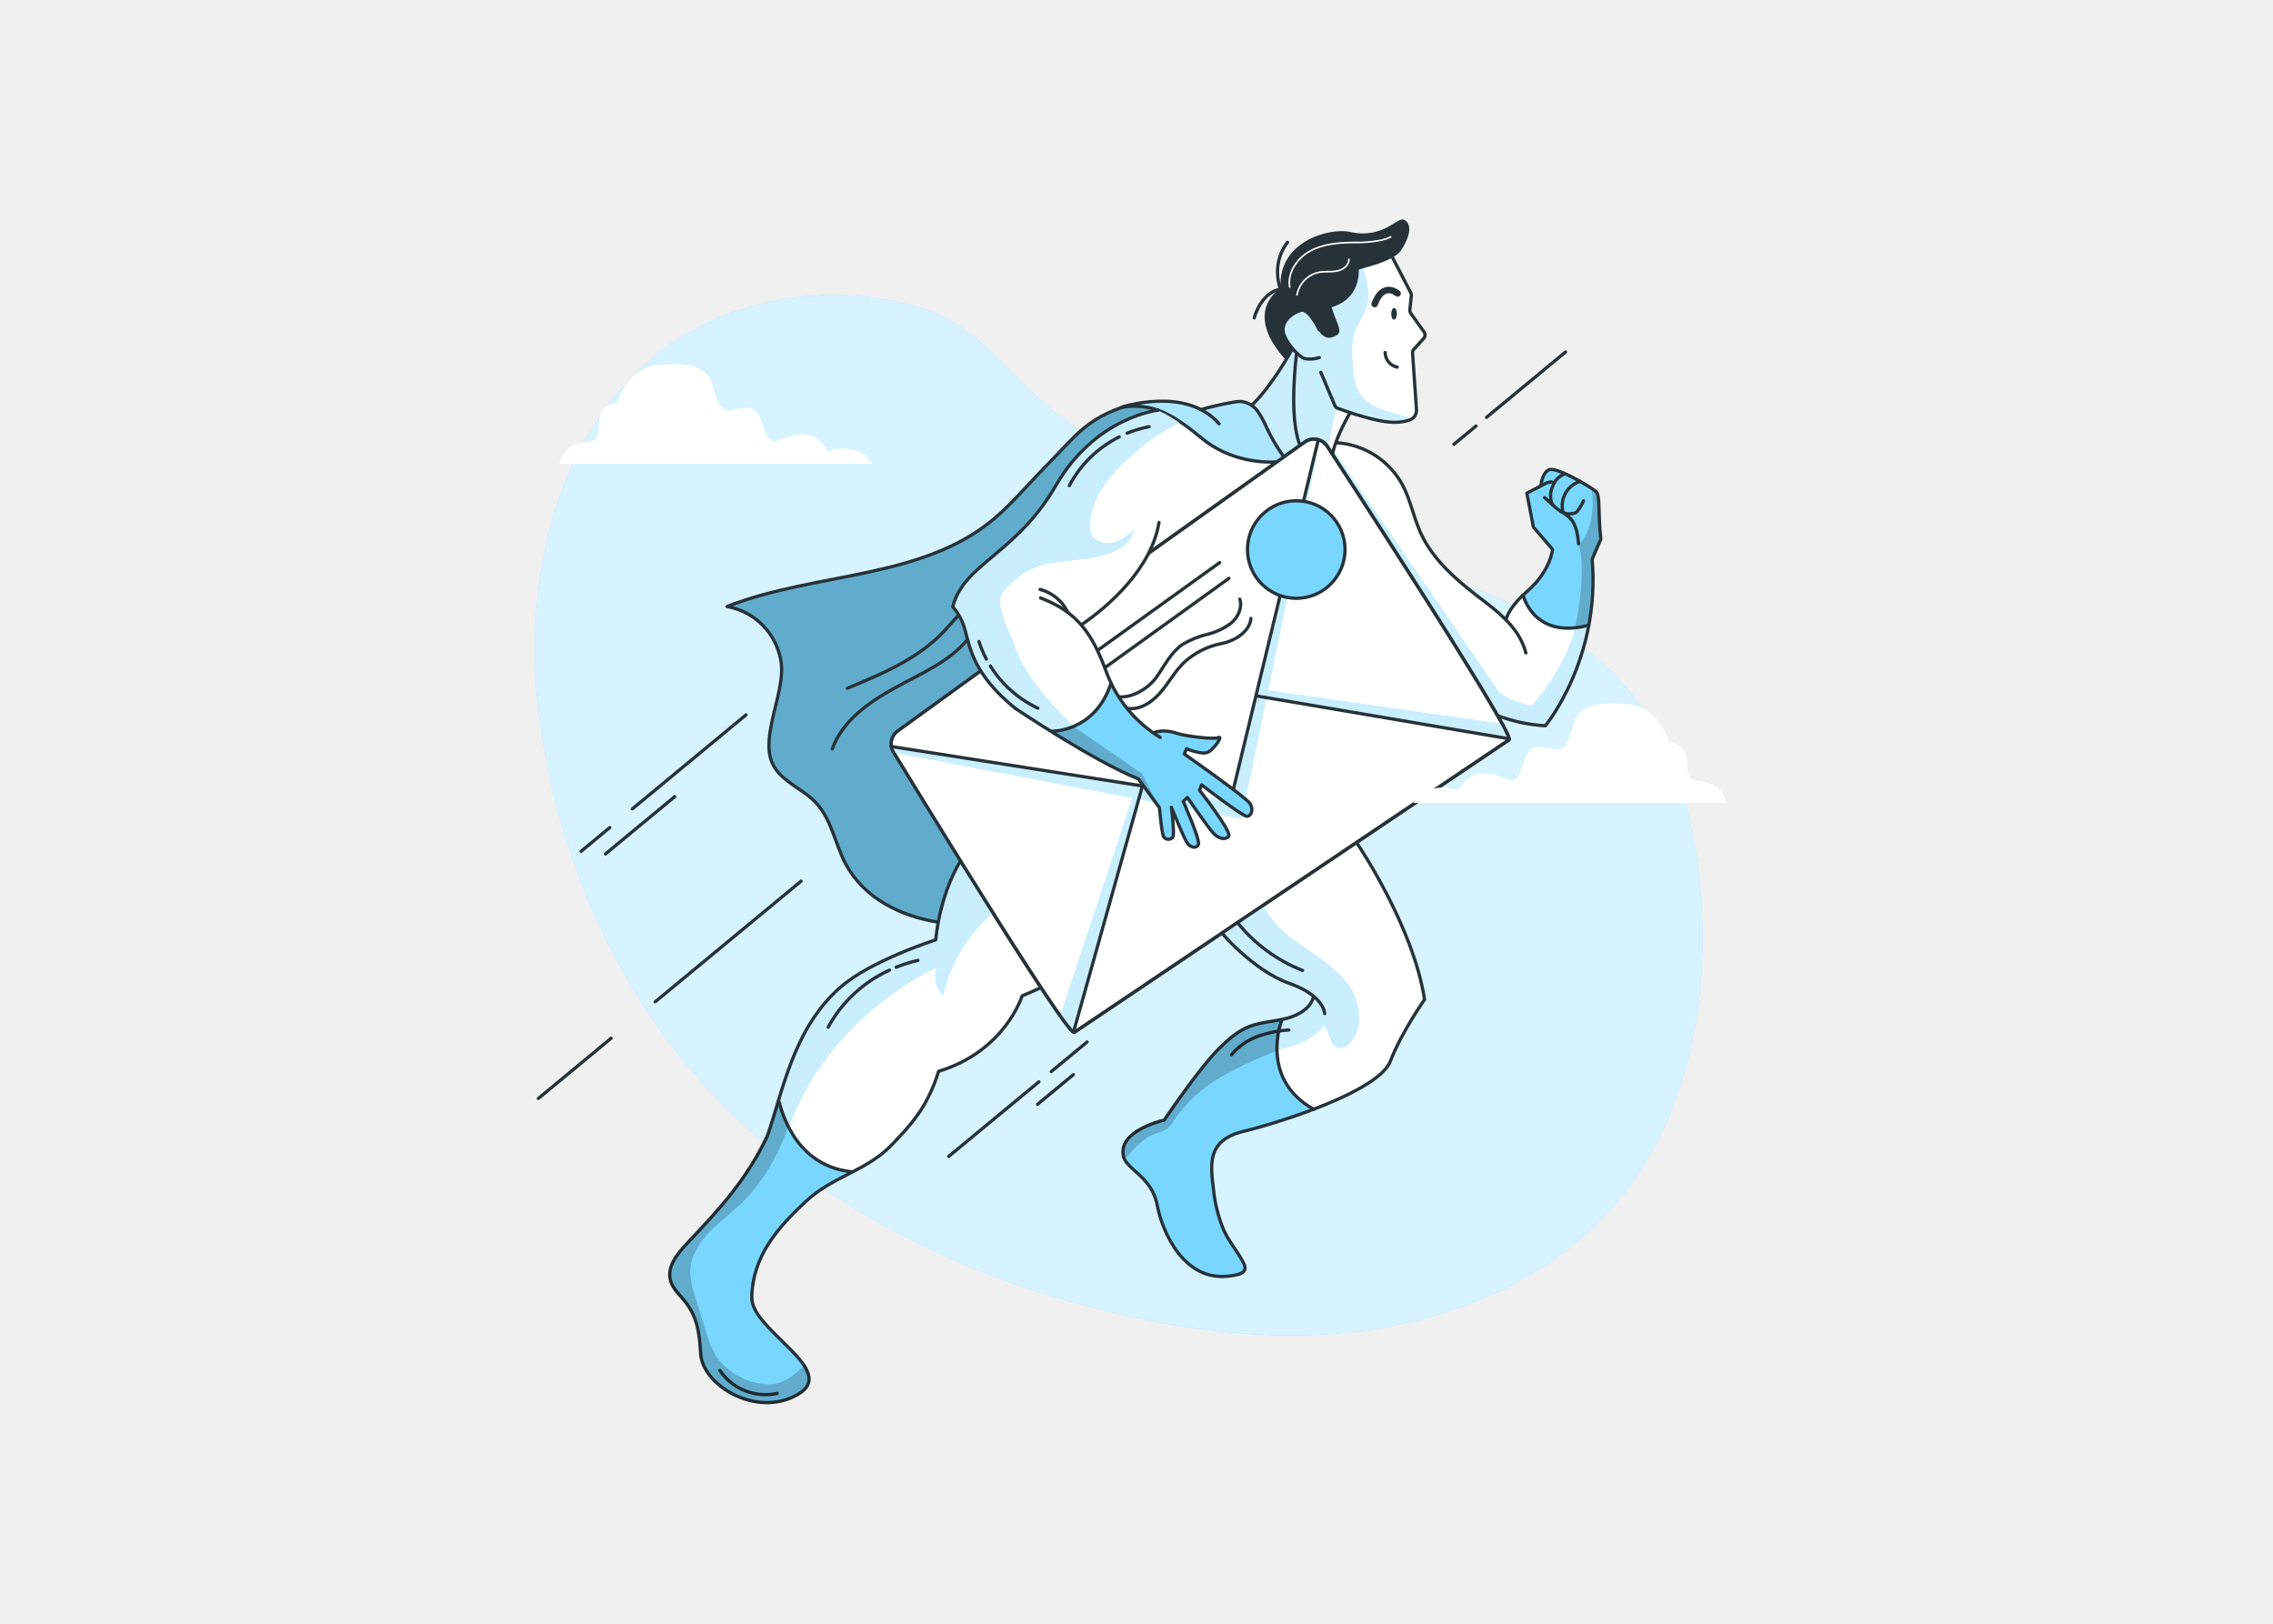
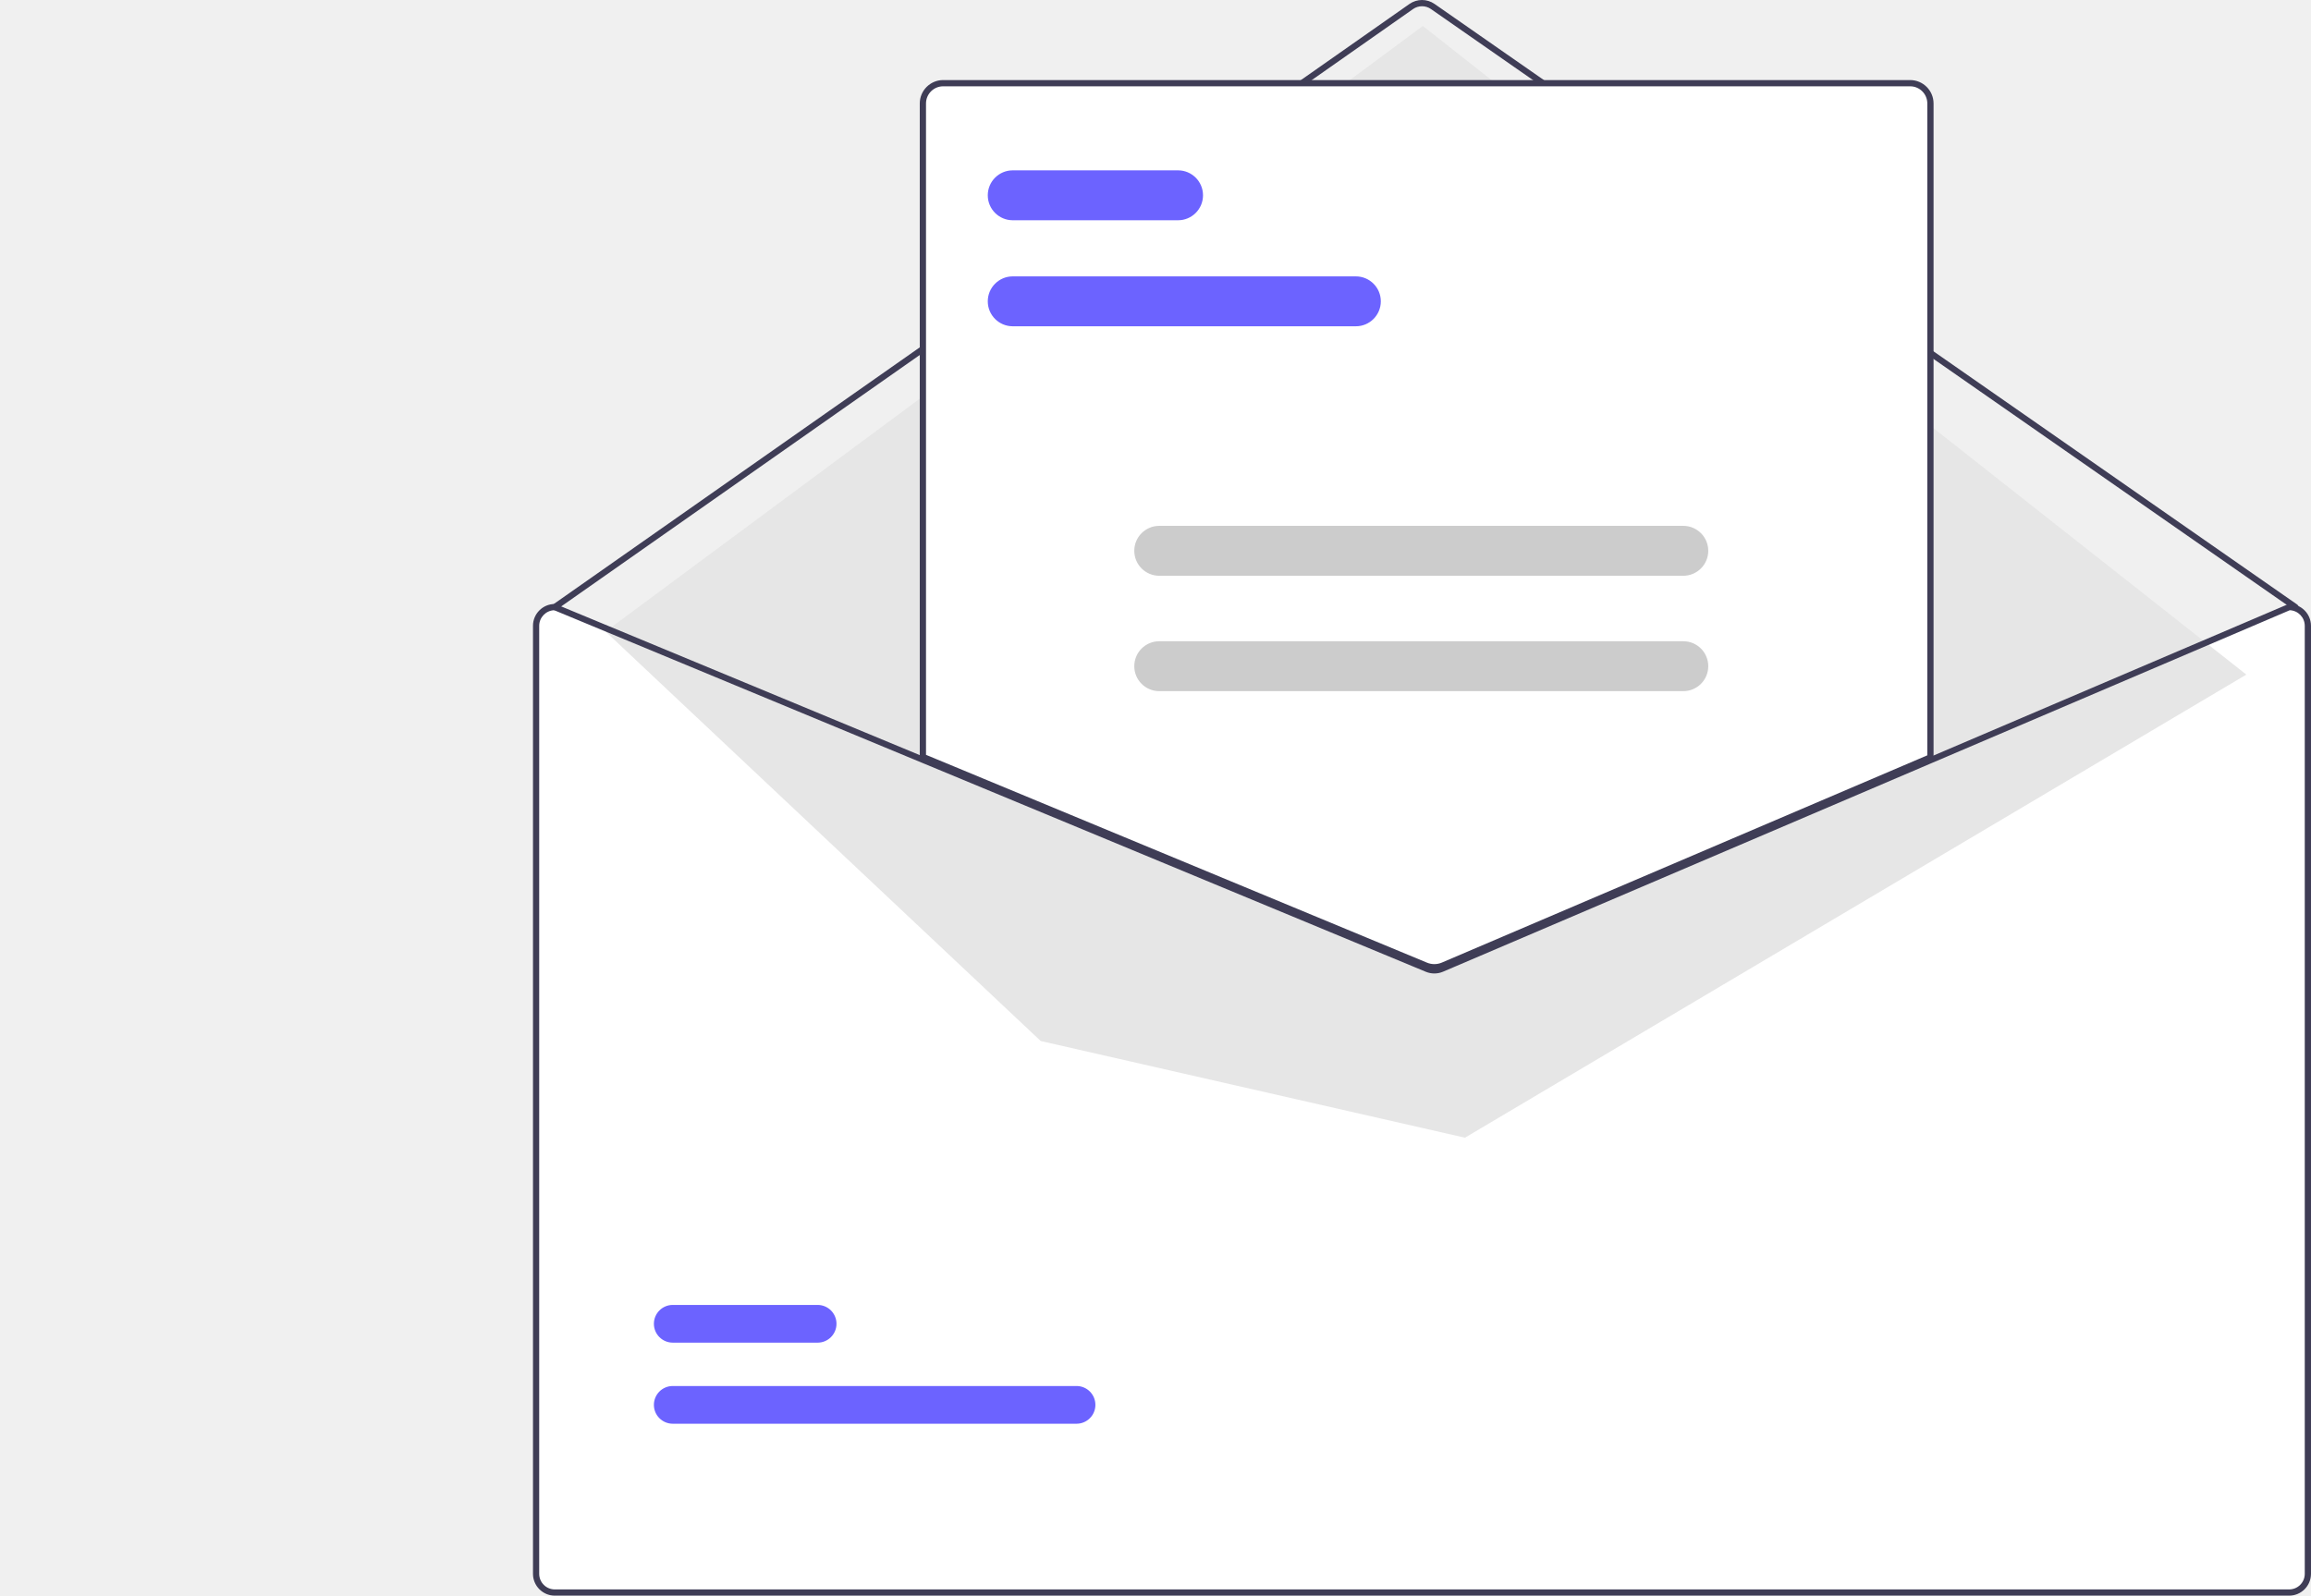
- <svg xmlns="http://www.w3.org/2000/svg" width="700" height="500" viewBox="0 0 700 500" fill="none">
-   <path d="M314.89 117.92C305.63 108.69 297.08 99.02 283.59 94.85C255.59 86.19 222.36 91.46 199.78 111.19C168.5 138.52 161.15 184.38 166.19 221.65C171.91 263.88 189.5 304.65 218.84 336.22C250.92 370.76 295.91 393.22 343.48 404.4C369.17 410.4 396.14 413.4 422.64 409.4C449.14 405.4 475.21 394.14 493.49 375.14C518.89 348.77 526.42 310.94 523.84 276.04C522.03 251.58 515.27 226.59 498.15 208.67C466.23 175.27 413.64 172.77 372.09 154.67C355.09 147.26 338.86 138.15 324.59 126.76C321.198 123.992 317.96 121.041 314.89 117.92Z" fill="#79D7FF" />
-   <path opacity="0.7" d="M314.89 117.92C305.63 108.69 297.08 99.02 283.59 94.85C255.59 86.19 222.36 91.46 199.78 111.19C168.5 138.52 161.15 184.38 166.19 221.65C171.91 263.88 189.5 304.65 218.84 336.22C250.92 370.76 295.91 393.22 343.48 404.4C369.17 410.4 396.14 413.4 422.64 409.4C449.14 405.4 475.21 394.14 493.49 375.14C518.89 348.77 526.42 310.94 523.84 276.04C522.03 251.58 515.27 226.59 498.15 208.67C466.23 175.27 413.64 172.77 372.09 154.67C355.09 147.26 338.86 138.15 324.59 126.76C321.198 123.992 317.96 121.041 314.89 117.92Z" fill="white" />
-   <path d="M490.51 172.3L493.23 166.46C493.23 166.46 493.23 166.29 493.23 166C493.23 166 492.9 156.19 492.47 153.15C492.15 150.87 491.17 150.55 490.69 150.54C490.017 149.975 489.262 149.516 488.45 149.18C486.238 147.834 483.939 146.635 481.57 145.59C479.22 144.37 477.22 143.67 476.38 145C476.023 145.561 475.712 146.149 475.45 146.76C475.38 146.93 475.32 147.09 475.26 147.26V147.36C475.095 147.849 474.968 148.351 474.88 148.86L471.48 151.33L470.48 151.85L472.48 162.3L478.38 169.18C478.38 169.18 478.38 169.46 478.26 169.9C477.52 173.174 475.988 176.216 473.8 178.76C472.968 179.546 472.183 180.381 471.45 181.26C471.19 181.51 470.94 181.76 470.66 182C466.39 185.73 464.75 188.59 464.04 190.75V190.89C461.07 188.068 457.917 185.445 454.6 183.04C453.88 182.48 447.22 176.66 442.48 172.15L438.85 166.21C440.02 168.36 437.92 164.4 437.73 163.99C435.61 159.27 434.73 154.06 432.27 149.48C428.61 142.48 420.08 137.17 411.74 136.08L415.74 127.08L411.82 125.51C411.935 125.602 412.063 125.676 412.2 125.73C413.08 126.05 414.79 126.67 416.86 127.33C430.66 132.61 434.52 129.33 434.86 129.07C435.376 128.767 435.796 128.325 436.072 127.795C436.348 127.264 436.468 126.666 436.42 126.07L435.22 108.66C435.205 108.445 435.234 108.229 435.306 108.026C435.379 107.823 435.492 107.637 435.64 107.48L438.64 104.17C438.885 103.9 439.03 103.555 439.052 103.191C439.074 102.827 438.971 102.467 438.76 102.17L434.67 96.42C434.442 96.105 434.338 95.717 434.38 95.33L434.84 91.01C434.879 90.7 434.82 90.385 434.67 90.11L429.06 79.28C430.163 78.719 431.114 77.899 431.83 76.89C434.9 71.89 434.83 68.8 432.68 67.63C430.53 66.46 426.42 73.63 416.08 71.37C410.9 70.31 400 80.51 396 88.57L400.25 78.78C395.96 84.44 393.57 86.17 394.46 88.78C394.37 88.84 394.21 88.94 394.01 89.09C390.32 92.02 390.01 94.96 390.01 94.96C389.01 98.46 390.39 103.7 396.3 110.54L385.83 124.54C385.034 124.018 384.132 123.676 383.19 123.54C378.9 122.84 372.64 125.06 370.74 125.79C369.66 125.51 368.62 125.26 367.63 125.05C364.736 124.041 361.695 123.514 358.63 123.49C355.444 123.161 352.226 123.327 349.09 123.98C347.283 124.477 345.52 125.122 343.82 125.91C342.265 126.513 340.772 127.263 339.36 128.15C337.881 128.957 336.463 129.873 335.12 130.89C331.013 133.782 327.314 137.213 324.12 141.09L320.84 145C319.64 146.26 318.45 147.527 317.27 148.8C311.939 154.256 306.235 159.335 300.2 164C294.392 167.546 288.164 170.351 281.66 172.35C277.16 173.79 272.45 175.03 267.75 176.15C262.75 177.23 257.65 178.15 252.56 179.15C249.96 179.59 247.31 180.15 244.74 180.77C241.95 181.38 239.17 182.04 236.41 182.77C233.123 183.481 229.901 184.468 226.78 185.72C225.88 186.04 224.98 186.38 224.09 186.72C224.71 186.85 225.32 187 225.92 187.18C229.425 188.633 232.637 190.71 235.4 193.31C238.52 197.083 240.433 201.706 240.89 206.58C240.81 210.88 239.38 215.79 238.28 220.58C236.74 225.71 235.49 230.17 237.5 234.09C237.961 235.293 238.639 236.402 239.5 237.36C240.674 238.78 242.04 240.028 243.56 241.07C246.35 243.25 249.56 245.39 252.04 247.93C253.866 250.791 255.445 253.802 256.76 256.93C257.419 259.082 258.269 261.17 259.3 263.17C259.74 264.17 260.2 265.17 260.72 266.12C260.988 266.672 261.303 267.201 261.66 267.7C264.745 272.476 269.022 276.364 274.07 278.98C278.609 281.846 283.793 283.531 289.15 283.88C288.798 285.682 288.541 287.501 288.38 289.33C284.805 290.329 281.33 291.658 278 293.3C271.65 295.95 263.84 299.76 258.87 304.18C254.949 307.701 251.617 311.826 249 316.4C245.938 321.621 243.523 327.195 241.81 333C241.05 335.29 240.36 337.56 239.69 339.76L239.63 339.62C239.63 339.88 239.54 340.14 239.5 340.4C238.68 343.13 237.89 345.76 237.07 348.2C233.81 355.73 228.41 363.2 225.77 367.14C224.39 368.91 222.95 370.64 221.47 372.35C218.27 375.88 214.22 380.02 211.11 383.67C210.111 384.746 209.195 385.896 208.37 387.11C207.703 387.995 207.13 388.947 206.66 389.95C204.29 395.47 209.52 399.31 213.21 404.02C213.21 404.02 213.27 404.12 213.31 404.17C214.496 406.629 215.247 409.275 215.53 411.99C215.431 414.446 215.656 416.903 216.2 419.3C216.827 421.196 217.905 422.912 219.34 424.3C221.139 426.347 223.302 428.043 225.72 429.3C226.914 430.025 228.161 430.66 229.45 431.2C233.19 432.69 245.54 432.6 248.3 427.81C248.469 427.515 248.623 427.211 248.76 426.9C249.106 426.316 249.308 425.658 249.35 424.98C249.477 424.058 249.373 423.119 249.048 422.246C248.724 421.374 248.189 420.595 247.49 419.98C247.41 420.08 247.83 420.34 247.75 420.45C243.37 413.91 231.62 406.33 231.75 399.68C231.94 387.03 239.6 378.29 248.34 370.1C256.84 362.1 267.23 360.76 275.13 352.34C280.23 346.91 285.81 341.34 289.27 330C309.86 323.72 314.98 306.78 314.98 306.78C317.1 305.92 318.84 305.09 320.8 304.22C326.44 312.75 330.48 318.37 331.07 318L376.43 287.49C377.43 288.68 386.43 299.29 395.1 302.12L395.35 302.21L404.46 306.78C402.9 312.32 395.22 313.91 395.22 313.91V314L394.53 314.14C392.91 314.08 383.86 314.14 376.04 322.61C372.33 326.21 367.44 332.74 363.8 337.83C360.8 342.01 358.74 345.04 358.74 345.04C357.38 345.363 356.044 345.778 354.74 346.28C346.31 349.33 345.58 352.94 346.06 355.02C346.069 355.356 346.105 355.69 346.17 356.02C346.489 357.165 347.123 358.197 348 359C348.872 360.023 349.858 360.942 350.94 361.74C352.5 363.12 353.833 364.736 354.89 366.53C355.909 369.241 356.708 372.03 357.28 374.87C358.57 380.38 365.05 392.63 374.06 393.16C376.222 393.357 378.401 393.195 380.51 392.68C381.99 392.4 383.44 391.9 383.59 390.68C383.639 390.58 383.679 390.477 383.71 390.37C383.71 390.37 383.65 390.28 383.56 390.11C383.505 389.812 383.411 389.523 383.28 389.25C382.063 386.951 380.693 384.736 379.18 382.62C376.709 377.868 374.979 372.765 374.05 367.49C374 367.15 373.96 366.82 373.92 366.49C373.74 364.96 373.5 363.26 373.39 361.55C373.39 361.37 373.39 361.19 373.39 361.02C373.255 358.432 373.757 355.85 374.85 353.5C376.56 350.74 379.7 349.25 382.79 348.5C384.96 347.98 387.66 347.25 390.66 346.36C394.365 345.453 397.995 344.267 401.52 342.81C413.6 338.47 426.13 332.58 428.37 326.81C431.92 317.68 438.9 307.81 438.9 307.81C435.41 285 418 259.56 418 259.56L464.9 227.82C465.32 227.56 463.64 224.26 460.63 219.06L461.45 220.36C464.53 222.12 470.14 222.91 473.45 223.24L474.18 223.31C474.698 223.37 475.219 223.39 475.74 223.37C479.32 220.21 482.51 214.23 484.65 208.37C487.569 201.448 489.465 194.138 490.28 186.67C490.805 183.146 490.936 179.574 490.67 176.02C490.68 174.8 490.62 173.56 490.51 172.3ZM395.13 112.6C395.51 111.98 395.87 111.41 396.19 110.88L396.3 110.62C397.37 108.86 398 107.71 398 107.71L397.6 107.62L397.73 107.32L398 107.71C397.23 109.443 396.267 111.083 395.13 112.6Z" fill="white" />
-   <path d="M469.23 184C469.23 184 472.93 196.27 488.64 192.84C488.64 192.84 491.87 184.84 490.16 172.66L493.03 166.48C493.03 166.48 492.18 156.81 492.32 155.37C492.46 153.93 492.49 150.93 487.97 149.08C483.45 147.23 477.74 142.49 476.15 145.02C474.56 147.55 474.76 148.77 474.76 148.77L470.76 151.71L472.26 162.31L478.17 169.2C478.17 169.2 477.39 175.46 474.24 178.2C472.298 179.88 470.61 181.834 469.23 184Z" fill="#79D7FF" />
-   <path opacity="0.2" d="M485 193.56C485 193.56 488.76 177.25 486.3 167.66C486.3 167.66 491.81 162.56 490.23 150.55C490.23 150.55 491.84 150.1 492.23 153.14C492.62 156.18 493 166 493 166L490.32 172.18C490.32 172.18 490.12 186.28 489.24 191.86C489.23 191.86 489 193.09 485 193.56Z" fill="black" />
-   <path d="M410.82 138.91L461.44 212.91C461.44 212.91 464.44 215.98 471.73 217.36C471.73 217.36 482.51 205.36 484.97 193.57L488.97 192.77C488.97 192.77 484.33 216.05 475.97 223.49C475.97 223.49 465.88 222.98 461.38 220.39L410.45 139.8L410.82 138.91Z" fill="#79D7FF" />
-   <path opacity="0.6" d="M410.82 138.91L461.44 212.91C461.44 212.91 464.44 215.98 471.73 217.36C471.73 217.36 482.51 205.36 484.97 193.57L488.97 192.77C488.97 192.77 484.33 216.05 475.97 223.49C475.97 223.49 465.88 222.98 461.38 220.39L410.45 139.8L410.82 138.91Z" fill="white" />
-   <path d="M411.73 136.33C415.946 136.621 420.018 137.98 423.564 140.279C427.11 142.577 430.013 145.74 432 149.47C434.4 154.05 435.33 159.26 437.46 163.98C440.98 171.79 447.56 177.78 454.33 183.04C458.59 186.34 463.06 189.51 466.33 193.8C467.992 195.964 469.212 198.435 469.92 201.07" stroke="#263238" stroke-linecap="round" stroke-linejoin="round" />
-   <path d="M463.78 190.74C464.5 188.58 466.13 185.74 470.4 182C477.56 175.75 478.13 169.18 478.13 169.18L472.22 162.29L470.22 151.85L474.54 149.63C474.54 149.63 474.79 145.85 476.94 144.69C479.09 143.53 489.24 149.57 491.47 151.29C492.91 152.41 492.05 157.87 493.01 166C491.46 169.51 490.33 172.18 490.33 172.18C492.92 203.04 475.91 223.48 475.91 223.48C470.912 223.209 465.987 222.163 461.31 220.38" stroke="#263238" stroke-linecap="round" stroke-linejoin="round" />
-   <path d="M475.64 153.2L478.76 156C479.205 156.427 479.69 156.809 480.21 157.14C480.985 157.74 481.907 158.12 482.88 158.24C483.69 158.279 484.5 158.153 485.26 157.87C485.95 157.57 487.47 154.87 487.67 154.19" stroke="#263238" stroke-linecap="round" stroke-linejoin="round" />
-   <path d="M469.08 183.29C469.08 183.29 472.29 197.02 489.27 192.53" stroke="#263238" stroke-linecap="round" stroke-linejoin="round" />
-   <path d="M481.84 145.93C480.985 146.259 480.212 146.772 479.576 147.432C478.941 148.092 478.457 148.883 478.16 149.75C477.753 150.616 477.533 151.557 477.512 152.512C477.491 153.468 477.671 154.418 478.04 155.3" stroke="#263238" stroke-linecap="round" stroke-linejoin="round" />
-   <path d="M486.58 148.24C485.512 148.564 484.528 149.118 483.698 149.865C482.869 150.612 482.214 151.532 481.78 152.56C481.06 154.179 480.909 155.994 481.35 157.71" stroke="#263238" stroke-linecap="round" stroke-linejoin="round" />
-   <path d="M480.68 157.46C481.786 158.062 482.797 158.823 483.68 159.72C485.52 161.77 485.87 164.72 486.14 167.44" stroke="#263238" stroke-linecap="round" stroke-linejoin="round" />
-   <path d="M474.52 149.63C474.52 149.63 477.77 147.63 478.32 148.71" stroke="#263238" stroke-linecap="round" stroke-linejoin="round" />
-   <path d="M261.81 361.31C261.81 361.31 242.68 356.36 239.89 339.83C237.263 347.869 233.535 355.505 228.81 362.52C221.34 373.27 206.53 385.6 206.47 389.91C206.41 394.22 207.3 396.86 211.18 400.48C215.06 404.1 215.48 413.66 215.63 415.91C215.925 418.257 216.713 420.516 217.942 422.537C219.17 424.559 220.812 426.298 222.76 427.64C228.32 431.64 237.29 433.29 243.89 430.58C250.49 427.87 250 422.81 247.79 420.34C245.58 417.87 232.28 405.67 231.79 401.54C231.3 397.41 232.73 389 237.14 382.32C241.55 375.64 252.4 365.41 261.81 361.31Z" fill="#79D7FF" />
-   <path d="M415.69 127.27C415.69 127.27 411.6 133.96 410.37 139.79" stroke="#263238" stroke-linecap="round" stroke-linejoin="round" />
-   <path d="M419.56 82.22C421 86.33 422.15 90.86 420.73 94.97C419.86 97.5 418.09 99.63 417.19 102.14C416.19 104.87 416.32 107.87 416.44 110.77C416.61 114.69 416.88 118.89 419.3 121.97C422.83 126.47 429.38 126.82 434.66 129.04C434.66 129.04 431.11 132.89 416.55 127.3L411.55 125.49L408.9 137.61C408.9 137.61 407.34 134.99 404.9 135.39C402.46 135.79 395.98 140.62 395.98 140.62C395.98 140.62 392.26 136.94 391.43 134.46C390.6 131.98 388.33 126.04 385.69 124.67C385.69 124.67 396.69 111.35 397.91 107.74C397.91 107.74 391.67 99.52 398.83 96.29C405.99 93.06 409.92 101.29 409.92 101.29L407.4 90.62L417 82.5L419.56 82.22Z" fill="#79D7FF" />
-   <path opacity="0.6" d="M419.56 82.22C421 86.33 422.15 90.86 420.73 94.97C419.86 97.5 418.09 99.63 417.19 102.14C416.19 104.87 416.32 107.87 416.44 110.77C416.61 114.69 416.88 118.89 419.3 121.97C422.83 126.47 429.38 126.82 434.66 129.04C434.66 129.04 431.11 132.89 416.55 127.3L411.55 125.49L408.9 137.61C408.9 137.61 407.34 134.99 404.9 135.39C402.46 135.79 395.98 140.62 395.98 140.62C395.98 140.62 392.26 136.94 391.43 134.46C390.6 131.98 388.33 126.04 385.69 124.67C385.69 124.67 396.69 111.35 397.91 107.74C397.91 107.74 391.67 99.52 398.83 96.29C405.99 93.06 409.92 101.29 409.92 101.29L407.4 90.62L417 82.5L419.56 82.22Z" fill="white" />
-   <path d="M428.59 78.81L434.47 90.17C434.616 90.442 434.675 90.753 434.64 91.06L434.18 95.39C434.14 95.772 434.239 96.156 434.46 96.47L438.56 102.23C438.773 102.527 438.876 102.889 438.853 103.253C438.829 103.618 438.68 103.963 438.43 104.23L435.43 107.53C435.286 107.689 435.176 107.876 435.105 108.078C435.035 108.281 435.006 108.496 435.02 108.71L436.22 126.12C436.267 126.792 436.098 127.462 435.739 128.032C435.379 128.602 434.847 129.043 434.22 129.29C432.774 129.781 431.257 130.034 429.73 130.04C424.5 130.22 414.6 126.7 412 125.74C411.797 125.667 411.612 125.553 411.456 125.405C411.299 125.257 411.175 125.078 411.09 124.88L406.76 114.64" stroke="#263238" stroke-linecap="round" stroke-linejoin="round" />
-   <path d="M406.26 101.54C406.26 101.54 403.26 94.82 400.69 95.54C398.12 96.26 395.05 98.54 395.12 101.6C395.19 104.66 399.89 109.98 401.89 110.45C403.366 110.691 404.878 110.574 406.3 110.11" stroke="#263238" stroke-linecap="round" stroke-linejoin="round" />
-   <path d="M430.18 96.65C430.18 97.65 429.77 98.45 429.29 98.44C428.81 98.43 428.43 97.62 428.45 96.63C428.47 95.64 428.86 94.83 429.34 94.84C429.82 94.85 430.2 95.66 430.18 96.65Z" fill="#263238" />
-   <path d="M426.58 108.54C426.587 109.601 426.957 110.629 427.628 111.451C428.299 112.273 429.232 112.841 430.27 113.06" stroke="#263238" stroke-linecap="round" stroke-linejoin="round" />
-   <path d="M430.42 90.36C430.42 90.36 425.95 86.47 423.34 93.63" stroke="#263238" stroke-width="2" stroke-linecap="round" stroke-linejoin="round" />
-   <path d="M397.06 107.57L397.84 107.74C397.84 107.74 391.75 118.81 385.62 124.67" stroke="#263238" stroke-linecap="round" stroke-linejoin="round" />
-   <path d="M399.28 109C399.28 109 396.78 128.1 400.28 136.9" stroke="#263238" stroke-linecap="round" stroke-linejoin="round" />
-   <path d="M394.85 90.29C394.85 90.29 390.73 82.21 396.51 74.6" stroke="#263238" stroke-linecap="round" stroke-linejoin="round" />
-   <path d="M396.44 88.9C388.59 88.47 386.25 97.9 386.25 97.9" stroke="#263238" stroke-linecap="round" stroke-linejoin="round" />
-   <path d="M432.48 67.69C430.36 66.51 426.22 73.69 415.88 71.43C409.29 70.01 393.45 74.36 394.37 88.78C394.37 88.78 382.28 95.78 396.03 110.91L397.8 106.8C397.8 106.8 392.07 100.66 397.02 97.55C401.4 94.81 401.96 95.14 406.13 101.77C406.13 101.77 407.53 104.67 410.25 103.85C412.97 103.03 412.85 101.9 411.75 99.17C411.34 98.17 410.66 96.47 410.1 94.61C412.58 93.9 418.54 91.34 418.46 83.12V83C423.73 81.54 429.81 79.82 431.63 76.9C434.7 72 434.6 68.86 432.48 67.69Z" fill="#263238" />
-   <path d="M397.18 88.4C396.42 83.91 399.51 79.46 403.5 77.28C407.49 75.1 412.21 74.74 416.76 74.66C419.66 74.749 422.562 74.514 425.41 73.96C426.406 73.731 427.375 73.396 428.3 72.96" stroke="white" stroke-width="0.5" stroke-linecap="round" stroke-linejoin="round" />
-   <path d="M399.42 90.82C399.729 89.088 400.557 87.49 401.795 86.24C403.032 84.99 404.621 84.146 406.35 83.82C408.16 83.52 410.04 83.82 411.84 83.44C413.64 83.06 415.48 81.68 415.4 79.84" stroke="white" stroke-width="0.5" stroke-linecap="round" stroke-linejoin="round" />
-   <path d="M353.93 170.2L401.81 136.11C402.362 135.717 402.99 135.442 403.653 135.305C404.317 135.167 405.002 135.169 405.665 135.31C406.328 135.451 406.954 135.728 407.504 136.124C408.054 136.52 408.516 137.026 408.86 137.61C408.86 137.61 466.99 226.42 464.74 227.82L330.85 317.89C328.56 319.33 275.17 231.65 275.17 231.65C274.507 230.59 274.273 229.317 274.517 228.09C274.76 226.864 275.462 225.776 276.48 225.05L301.84 206.68" stroke="#263238" stroke-linecap="round" stroke-linejoin="round" />
-   <path d="M388.93 278.4C391.31 284.19 396.52 288.26 401.68 291.8C406.84 295.34 412.32 298.8 415.75 304.02C419.18 309.24 419.88 316.9 415.51 321.37C415.121 321.853 414.619 322.234 414.049 322.479C413.48 322.725 412.859 322.828 412.24 322.78C409.4 322.22 409.9 317.58 407.59 315.84C404.1 320.78 396.89 322.68 392.85 323.25L395 313.81C395 313.81 400.29 313.22 404.25 307.56C404.25 307.56 404.09 305.02 394.88 302.02C385.67 299.02 376.11 287.27 376.11 287.27L388.93 278.4Z" fill="#79D7FF" />
-   <path opacity="0.6" d="M388.93 278.4C391.31 284.19 396.52 288.26 401.68 291.8C406.84 295.34 412.32 298.8 415.75 304.02C419.18 309.24 419.88 316.9 415.51 321.37C415.121 321.853 414.619 322.234 414.049 322.479C413.48 322.725 412.859 322.828 412.24 322.78C409.4 322.22 409.9 317.58 407.59 315.84C404.1 320.78 396.89 322.68 392.85 323.25L395 313.81C395 313.81 400.29 313.22 404.25 307.56C404.25 307.56 404.09 305.02 394.88 302.02C385.67 299.02 376.11 287.27 376.11 287.27L388.93 278.4Z" fill="white" />
-   <path d="M404.09 341.45C404.09 341.45 389.34 333.77 394.54 314.05C394.54 314.05 384.42 313.14 375.8 322.51C367.18 331.88 358.5 344.94 358.5 344.94C358.5 344.94 345.74 348.8 345.87 353.7C346 358.6 349.68 360.82 352.2 362.82C354.72 364.82 355.82 369.34 357.11 374.82C358.4 380.3 364.88 392.58 373.89 393.11C382.9 393.64 383.53 390.32 383.53 390.32C383.53 390.32 381.62 386.95 379.14 382.8C376.66 378.65 373.28 368.8 373.2 360.95C373.12 353.1 376.31 349.63 381.82 348.34C387.33 347.05 397.37 345.07 404.09 341.45Z" fill="#79D7FF" />
-   <path d="M376.64 287.61C375.09 286.05 385.74 298.83 396.95 302.76C407.95 306.63 407.95 312.12 407.95 312.12" stroke="#263238" stroke-linecap="round" stroke-linejoin="round" />
-   <path d="M417.84 259.56C417.84 259.56 435.21 284.98 438.71 307.79C438.71 307.79 431.71 317.67 428.17 326.79C424.63 335.91 395 345.46 382.6 348.47C379.24 349.28 375.8 350.95 374.23 354.2C372.48 357.82 373.3 362.62 373.74 366.46C374.163 370.7 375.218 374.853 376.87 378.78C378.53 382.53 381.37 385.56 383.11 389.22C384.53 392.22 380.87 392.62 378.63 392.92C364.86 394.79 358 379.75 356.35 371C354.7 362.25 346.8 360.18 345.94 355.91C344.35 348.03 358.5 344.91 358.5 344.91C358.23 345.48 369.01 329.07 375.8 322.48C378.42 319.92 381.26 317.42 384.8 316.06C388.34 314.7 392.39 314.56 396.15 313.61C399.91 312.66 403.75 310.41 404.52 306.85" stroke="#263238" stroke-linecap="round" stroke-linejoin="round" />
-   <path d="M394.73 314.17C394.73 314.17 387.65 332.1 404.52 341.56" stroke="#263238" stroke-linecap="round" stroke-linejoin="round" />
-   <path d="M381.28 284.31C386.535 290.788 393.382 295.791 401.15 298.83" stroke="#263238" stroke-linecap="round" stroke-linejoin="round" />
-   <path d="M396.91 317.16C393.618 317.367 390.372 318.04 387.27 319.16C384.153 320.293 381.392 322.232 379.27 324.78" stroke="#263238" stroke-linecap="round" stroke-linejoin="round" />
-   <path opacity="0.2" d="M393.17 323.63C387.104 325.894 381.234 328.653 375.62 331.88C369.996 335.122 365.189 339.61 361.57 345C361.17 345.698 360.698 346.352 360.16 346.95C358.83 348.28 356.87 348.68 355.11 349.35C351.23 350.83 346.53 356.98 346.61 356.59C346.61 356.59 340.85 349.59 358.5 344.9C358.5 344.9 367.56 331.67 373.64 324.98C379.72 318.29 383.15 315.2 394.23 314.07L393.17 323.63Z" fill="black" />
-   <path d="M394 141.7L395.22 140.61C393.591 138.28 392.14 135.829 390.88 133.28C389.56 130.28 388.13 124.41 383.02 123.58C377.91 122.75 370.02 126.06 370.02 126.06C370.02 126.06 358.73 121.8 348.95 124.06C348.95 124.06 335.41 127.35 323.95 141.17C312.49 154.99 303.47 165.34 281.5 172.38C259.53 179.42 232.79 181.8 224.63 186.81C224.63 186.81 239.85 191.98 240.79 204.49C241.73 217 233.45 226.61 237.34 234.17C241.23 241.73 248.44 243.33 251.62 247.63C254.8 251.93 258.74 262.23 260.57 266.26C262.4 270.29 274.2 282.59 289 284C289 284 291.91 270.6 295.62 265L275.2 231.63C275.2 231.63 272.78 227.9 276.83 224.63C280.88 221.36 301.83 206.7 301.83 206.7C301.83 206.7 298.4 200.35 297.73 195.22C297.24 192.03 295.698 189.095 293.35 186.88C293.35 186.88 295.72 179.57 301.28 175.28C306.84 170.99 317.36 160.91 321.96 154.36C326.56 147.81 336.84 128.6 355.74 126.27C359.478 127.559 362.928 129.563 365.9 132.17C371.08 136.6 381.09 144.25 394 141.7Z" fill="#79D7FF" />
-   <path opacity="0.2" d="M289 284C289 284 276.4 284 265.67 272.28C254.94 260.56 257.67 254.67 252.85 249.04C248.03 243.41 239.41 239.9 237.34 234.15C235.27 228.4 240.01 214.27 240.7 209.34C241.39 204.41 238.2 190.2 224.63 186.79C224.63 186.79 240.51 180.95 254.33 178.89C268.15 176.83 287.57 171.58 296.5 166.36C305.43 161.14 320.59 145.55 323.5 142.19C326.41 138.83 337.18 127.36 345.5 125.43C352.2 123.88 355.81 126.27 355.81 126.27C355.81 126.27 339.81 129.67 331.29 140.35C324.44 148.89 323.05 155.52 313.86 164.23C304.67 172.94 296.57 177.07 293.35 186.07C293.35 186.07 296.7 190.95 297.2 194C297.7 197.05 301.9 206.7 301.9 206.7L276.54 225.07C276.54 225.07 272.54 227.32 275.36 232.3C278.18 237.28 295.73 265.3 295.73 265.3C295.73 265.3 288.68 279.08 289 284Z" fill="black" />
-   <path opacity="0.38" d="M371 125.94C371 125.94 381.51 122.38 384.85 124.38C388.19 126.38 395.23 141.2 395.23 141.2L393.34 142.77C393.34 142.77 378.65 141.4 373.39 137.59C368.13 133.78 361.39 125.71 349.3 124.82C349.32 124.82 356.1 122 371 125.94Z" fill="white" />
-   <path d="M347.81 124.72C334.58 128.55 330.5 135.11 323.44 142.17C318.26 147.35 313.53 152.98 308.16 157.96C285.77 178.7 252.34 175.68 223.89 186.76C228.057 187.493 231.893 189.503 234.869 192.51C237.844 195.518 239.812 199.376 240.5 203.55C242.08 212.75 234.15 226.21 237.76 234.82C240.12 240.45 246.9 242.63 251.13 247.04C256.13 252.21 257.13 259.93 260.54 266.22C266.22 276.58 277.17 282.09 288.97 283.98" stroke="#263238" stroke-linecap="round" stroke-linejoin="round" />
-   <path d="M295.15 189.52C293.54 191.16 292.09 192.95 290.51 194.61C282.56 202.93 271.58 207.54 260.94 211.94" stroke="#263238" stroke-linecap="round" stroke-linejoin="round" />
-   <path d="M297.92 197C291.98 204 283.69 207.35 275.64 211.79C267.59 216.23 259.45 221.94 256.31 230.58" stroke="#263238" stroke-linecap="round" stroke-linejoin="round" />
-   <path d="M375.44 130.5C365.22 118.74 345.44 125.41 345.44 125.41C353 124.41 358.73 125.41 369.91 134.8C378.64 142.13 389.09 142.48 393.13 142.25" stroke="#263238" stroke-linecap="round" stroke-linejoin="round" />
-   <path d="M369.8 126.14C373.088 125.192 376.427 124.428 379.8 123.85C380.707 123.662 381.635 123.598 382.56 123.66C383.537 123.825 384.472 124.185 385.307 124.72C386.142 125.254 386.861 125.951 387.42 126.77C388.527 128.411 389.465 130.16 390.22 131.99C391.652 134.992 393.349 137.859 395.29 140.56" stroke="#263238" stroke-linecap="round" stroke-linejoin="round" />
-   <path d="M305.45 281.32C305.45 281.32 293.7 290.86 290.45 306.61C289.383 305.477 288.636 304.081 288.285 302.565C287.934 301.049 287.991 299.467 288.45 297.98C288.45 297.98 255.45 312.04 242.6 347.81L239.83 339.81C239.83 339.81 244.27 314.63 260.23 303.43C276.37 292.09 288.14 289.43 288.14 289.43C288.14 289.43 290.14 272 295.66 265.77L305.45 281.32Z" fill="#79D7FF" />
-   <path opacity="0.6" d="M305.45 281.36C305.45 281.36 293.7 290.86 290.45 306.61C289.383 305.477 288.636 304.081 288.285 302.565C287.934 301.049 287.991 299.467 288.45 297.98C288.45 297.98 255.45 312.04 242.6 347.81L239.83 339.81C239.83 339.81 244.27 314.63 260.23 303.43C276.37 292.09 288.14 289.43 288.14 289.43C288.14 289.43 290.14 272.23 295.66 266L305.45 281.36Z" fill="white" />
-   <path d="M320.62 304.09C318.62 304.97 316.89 305.81 314.76 306.67C314.76 306.67 309.64 323.61 289.05 329.9C285.59 341.22 280.05 346.81 274.91 352.24C267.01 360.65 256.62 362.04 248.12 369.99C239.37 378.18 231.72 386.92 231.53 399.57C231.37 409.65 258.48 421.89 245.78 429.35C233.08 436.81 216.32 426.6 215.78 416.85C215.24 407.1 213.62 403.47 208.78 398.19C203.42 392.3 207.48 387.19 212.19 382.24C221.89 371.99 230.19 362.77 236.26 349.89C241 336.66 244.03 317.12 258.61 304.18C268.15 295.71 288.18 289.41 288.18 289.41C288.18 289.41 289.09 276.41 295.67 265.3" stroke="#263238" stroke-linecap="round" stroke-linejoin="round" />
-   <path d="M239.73 339C240.08 338 242.73 358.89 262.44 360.84" stroke="#263238" stroke-linecap="round" stroke-linejoin="round" />
-   <path d="M273.92 298.73C265.899 302.393 259.279 308.553 255.05 316.29" stroke="#263238" stroke-linecap="round" stroke-linejoin="round" />
-   <path d="M282.71 295.72C280.419 296.238 278.175 296.944 276 297.83" stroke="#263238" stroke-linecap="round" stroke-linejoin="round" />
-   <path d="M221.69 422C223.585 424.808 226.28 426.983 229.424 428.244C232.569 429.504 236.02 429.792 239.33 429.07" stroke="#263238" stroke-linecap="round" stroke-linejoin="round" />
-   <path opacity="0.2" d="M242.8 346.87C239.4 356.36 234.59 364.87 227.13 371.65C223.97 374.53 220.49 377.09 217.64 380.29C214.79 383.49 212.55 387.5 212.55 391.78C212.673 394.245 213.162 396.678 214 399C215.16 402.74 216.313 406.473 217.46 410.2C218.137 412.841 219.191 415.37 220.59 417.71C222.121 419.909 224.11 421.751 226.42 423.11C229.626 425.208 233.379 426.314 237.21 426.29C241.01 426.15 245.59 423.14 247.79 420.03C247.79 420.03 250.85 422.93 248.09 427.72C245.33 432.51 232.99 432.6 229.25 431.11C225.51 429.62 217.53 424.67 216 419.27C214.47 413.87 216.69 408.71 213 404C209.31 399.29 204.09 395.44 206.46 389.92C208.83 384.4 221.9 372.6 225.57 367.11C229.24 361.62 238.21 349.42 239.43 339.58L242.8 346.87Z" fill="black" />
-   <path d="M388.36 212.29L462.38 222.9L464.22 227.57L388.56 214.38L388.36 212.29Z" fill="#79D7FF" />
-   <path opacity="0.6" d="M388.36 212.29L462.38 222.9L464.22 227.57L388.56 214.38L388.36 212.29Z" fill="white" />
-   <path d="M349.95 242.13L326.62 312.49L330.79 317.59L350.9 244.11L349.95 242.13Z" fill="#79D7FF" />
-   <path opacity="0.6" d="M349.95 242.13L326.62 312.49L330.79 317.59L350.9 244.11L349.95 242.13Z" fill="white" />
-   <path d="M406.39 135.72L382.33 252.15L275.17 231.65L274.69 229.85L379 246.8L406.39 135.72Z" fill="#79D7FF" />
-   <path opacity="0.6" d="M406.39 135.72L382.33 252.15L275.17 231.65L274.69 229.85L379 246.8L406.39 135.72Z" fill="white" />
-   <path d="M405.32 183.203C412.936 179.86 416.399 170.976 413.056 163.36C409.713 155.744 400.829 152.28 393.213 155.623C385.597 158.967 382.133 167.851 385.476 175.467C388.82 183.083 397.704 186.546 405.32 183.203Z" fill="#79D7FF" />
-   <path d="M401.46 154.23L405.95 135.56" stroke="#263238" stroke-linecap="round" stroke-linejoin="round" />
-   <path d="M330.72 317.4L351.81 242.1" stroke="#263238" stroke-linecap="round" stroke-linejoin="round" />
-   <path d="M386.93 214.3L464.5 227.46" stroke="#263238" stroke-linecap="round" stroke-linejoin="round" />
-   <path d="M338.29 200.08L375.62 173.23" stroke="#263238" stroke-linecap="round" stroke-linejoin="round" />
-   <path d="M340.28 205.59L378.48 178.08" stroke="#263238" stroke-linecap="round" stroke-linejoin="round" />
-   <path d="M344.59 214.58C348.87 214.92 353.79 211.89 356.23 208.41C358.67 204.93 360.61 200.91 364.13 198.47C366.503 197.037 369.083 195.981 371.78 195.34C374.481 194.69 377.017 193.488 379.23 191.81C381.32 190 382.65 187.09 381.81 184.48" stroke="#263238" stroke-linecap="round" stroke-linejoin="round" />
-   <path d="M347.17 218.12C351.45 218.78 355.38 215.79 358.06 212.42C360.74 209.05 362.82 205.11 366.33 202.59C369.062 200.498 372.22 199.03 375.58 198.29C381.25 197.29 385.03 193.82 385.22 190.43" stroke="#263238" stroke-linecap="round" stroke-linejoin="round" />
-   <path d="M399.2 184.24C407.496 184.24 414.22 177.516 414.22 169.22C414.22 160.925 407.496 154.2 399.2 154.2C390.905 154.2 384.18 160.925 384.18 169.22C384.18 177.516 390.905 184.24 399.2 184.24Z" stroke="#263238" stroke-linecap="round" stroke-linejoin="round" />
-   <path d="M353.93 170.2L401.81 136.11C402.362 135.717 402.99 135.442 403.653 135.305C404.317 135.167 405.002 135.169 405.665 135.31C406.328 135.451 406.954 135.728 407.504 136.124C408.054 136.52 408.516 137.026 408.86 137.61C408.86 137.61 466.99 226.42 464.74 227.82L330.85 317.89C328.56 319.33 275.17 231.65 275.17 231.65C274.507 230.59 274.273 229.317 274.517 228.09C274.76 226.864 275.462 225.776 276.48 225.05L301.84 206.68" stroke="#263238" stroke-linecap="round" stroke-linejoin="round" />
-   <path d="M379.86 242.94L394.18 183.6" stroke="#263238" stroke-linecap="round" stroke-linejoin="round" />
-   <path d="M274.42 229.86L352.03 242.05" stroke="#263238" stroke-linecap="round" stroke-linejoin="round" />
-   <path d="M323.88 225.16C323.88 225.16 335.95 226.63 341.88 211.08C341.88 211.08 348.88 221.43 354.61 225.3C354.61 225.3 357.05 224.66 362.42 225.95C366.644 226.786 370.944 227.178 375.25 227.12C375.25 227.12 373.92 231.79 370.96 231.88C369.035 231.886 367.136 231.433 365.42 230.56L364.76 232.19L384.61 247.05C384.86 247.37 385.045 247.736 385.153 248.127C385.261 248.518 385.29 248.927 385.239 249.33C385.188 249.733 385.057 250.121 384.855 250.473C384.652 250.825 384.382 251.133 384.06 251.38L370.06 241.68L369.4 243.32C369.4 243.32 377.78 254.5 378.02 256.26C378.26 258.02 377.86 258.14 376.51 258.26C375.16 258.38 373.17 256.32 373.17 256.32L365.68 245.55L364.38 246.74C364.38 246.74 369.74 257.74 369.05 260.07C368.36 262.4 365.3 259.16 365.3 259.16L361.14 249.39C361.14 249.39 362.77 257.1 360.33 258.14C357.89 259.18 357.71 256.08 357.06 248.72L350.58 239.87C350.58 239.87 331.64 231.27 323.88 225.16Z" fill="#79D7FF" />
-   <path opacity="0.2" d="M330.68 223.78L351.74 238.26L357.01 248.72L351.45 240.74L323.78 226.13L330.68 223.78Z" fill="black" />
-   <path d="M363.05 130.18C353.88 135.18 352.59 136.71 347.8 140.91C341.8 146.17 336.27 152.91 335.67 160.83C335.481 162.196 335.701 163.588 336.3 164.83C337.56 167.08 340.64 167.76 343.12 167.05C345.6 166.34 347.62 164.58 349.55 162.87C349.02 163.34 348.71 164.94 348.26 165.61C347.676 166.484 346.965 167.266 346.15 167.93C344.298 169.347 342.174 170.369 339.91 170.93C334.42 172.5 328.39 172.4 322.71 173.53C316.71 174.72 312.62 177.82 308.77 182.45C306.04 185.73 310.77 194.2 312.14 198.24C315.32 207.92 323.44 216.61 330.68 223.77L323.88 225.15C323.88 225.15 305.53 215.44 301.88 206.67C298.23 197.9 296.17 190.46 293.01 186.34C293.01 186.34 295.68 180.05 307.42 169.72C319.16 159.39 325.23 149.21 329.78 143.02C335.92 134.65 350.08 126.76 355.78 126.24C355.73 126.22 358.17 126.63 363.05 130.18Z" fill="#79D7FF" />
-   <path opacity="0.6" d="M363.19 130.11C354.01 135.11 352.59 136.71 347.8 140.91C341.8 146.17 336.27 152.91 335.67 160.83C335.481 162.196 335.701 163.588 336.3 164.83C337.56 167.08 340.64 167.76 343.12 167.05C345.6 166.34 347.62 164.58 349.55 162.87C349.02 163.34 348.71 164.94 348.26 165.61C347.676 166.484 346.965 167.266 346.15 167.93C344.298 169.347 342.174 170.369 339.91 170.93C334.42 172.5 328.39 172.4 322.71 173.53C316.71 174.72 312.62 177.82 308.77 182.45C306.04 185.73 310.77 194.2 312.14 198.24C315.32 207.92 323.44 216.61 330.68 223.77L323.88 225.15C323.88 225.15 305.53 215.44 301.88 206.67C298.23 197.9 296.17 190.46 293.01 186.34C293.01 186.34 295.68 180.05 307.42 169.72C319.16 159.39 325.23 149.21 329.78 143.02C335.92 134.65 350.78 126.81 356.48 126.29C358.82 127.373 361.065 128.651 363.19 130.11Z" fill="white" />
-   <path d="M333.13 192.33C341.42 186.68 354.62 175.09 356.93 160.87" stroke="#263238" stroke-linecap="round" stroke-linejoin="round" />
-   <path d="M357.31 227.07C349.64 222.418 343.782 215.294 340.7 206.87C336.41 195.23 331.89 188.48 320.46 184.13" stroke="#263238" stroke-linecap="round" stroke-linejoin="round" />
-   <path d="M305 205.08C308.518 210.74 313.604 215.256 319.64 218.08" stroke="#263238" stroke-linecap="round" stroke-linejoin="round" />
-   <path d="M301.49 197.54C302.08 199.409 302.84 201.22 303.76 202.95" stroke="#263238" stroke-linecap="round" stroke-linejoin="round" />
-   <path d="M323.88 225.16C323.88 225.16 337.16 225.51 342.12 210.47" stroke="#263238" stroke-linecap="round" stroke-linejoin="round" />
-   <path d="M347.1 133.39C349.296 132.504 351.574 131.834 353.9 131.39" stroke="#263238" stroke-linecap="round" stroke-linejoin="round" />
-   <path d="M329.31 149.54C332.735 143.053 338.111 137.806 344.68 134.54" stroke="#263238" stroke-linecap="round" stroke-linejoin="round" />
-   <path d="M320.3 181.5C322.127 181.978 323.83 182.843 325.293 184.037C326.756 185.231 327.945 186.726 328.78 188.42" stroke="#263238" stroke-linecap="round" stroke-linejoin="round" />
-   <path d="M355.35 225.67C357.99 224.46 361.35 225.44 362.93 225.95C365.09 226.62 373.61 227.82 375.22 227.12C376.83 226.42 373.81 230.79 371.95 231.65C370.09 232.51 365.39 230.56 365.39 230.56L364.73 232.19C364.73 232.19 383.91 245.6 385 247.5C386.09 249.4 385.35 251.24 384.06 251.38C382.77 251.52 370.06 241.68 370.06 241.68L369.4 243.32C369.4 243.32 379.4 256.13 378.4 257.47C377.4 258.81 375.3 258.27 373.68 256.57C372.06 254.87 365.68 245.57 365.68 245.57L364.38 246.76C364.38 246.76 369.75 258.76 369.05 260.09C368.35 261.42 366.67 260.94 365.69 259.69C364.71 258.44 360.75 248.59 360.75 248.59C360.75 248.59 361.8 256.87 361.18 257.78C361.012 257.995 360.796 258.167 360.55 258.283C360.303 258.399 360.032 258.455 359.76 258.447C359.488 258.44 359.221 258.368 358.981 258.238C358.741 258.108 358.536 257.924 358.38 257.7C357.75 256.7 357.06 248.7 357.06 248.7L350.58 239.85C337.01 234.49 312.71 218.16 312.71 218.16C299.89 207.85 298.71 199.46 297.19 193.96C296.503 191.324 295.208 188.886 293.41 186.84C296.88 173.45 312.88 170.72 325.19 149.47C337.5 128.22 356.72 126.31 356.72 126.31" stroke="#263238" stroke-linecap="round" stroke-linejoin="round" />
-   <path d="M188.21 319.71L165.79 338.25" stroke="#263238" stroke-linecap="round" stroke-linejoin="round" />
-   <path d="M246.71 271.33L201.78 308.48" stroke="#263238" stroke-linecap="round" stroke-linejoin="round" />
-   <path d="M187.79 254.83L178.94 262.15" stroke="#263238" stroke-linecap="round" stroke-linejoin="round" />
-   <path d="M229.74 220.14L194.73 249.09" stroke="#263238" stroke-linecap="round" stroke-linejoin="round" />
-   <path d="M207.79 245.31L186.45 262.96" stroke="#263238" stroke-linecap="round" stroke-linejoin="round" />
-   <path d="M319.94 333.13L292.16 356.1" stroke="#263238" stroke-linecap="round" stroke-linejoin="round" />
-   <path d="M334.79 320.85L323.74 329.98" stroke="#263238" stroke-linecap="round" stroke-linejoin="round" />
-   <path d="M330.56 330.92L319.51 340.06" stroke="#263238" stroke-linecap="round" stroke-linejoin="round" />
-   <path d="M454.56 131.19L447.76 136.81" stroke="#263238" stroke-linecap="round" stroke-linejoin="round" />
-   <path d="M482.14 108.38L457.8 128.51" stroke="#263238" stroke-linecap="round" stroke-linejoin="round" />
-   <path d="M435.23 247.26H531.71C531.71 247.26 530.71 242.68 526.64 241.26C522.57 239.84 519.64 241.26 519.64 236.44C519.64 231.62 518.43 229.2 513.85 228.24C513.85 228.24 510.96 217.87 501.79 216.9C492.62 215.93 486.11 217.14 484.66 222.69C483.21 228.24 481.77 231.13 479.12 230.89C476.47 230.65 472.12 228 469.95 233.06C467.78 238.12 467.78 241.06 464.4 240.06C461.02 239.06 454.27 234.75 448.97 243.44C449 243.41 440.29 239.79 435.23 247.26Z" fill="white" />
-   <path d="M268.75 142.86H172.27C172.27 142.86 173.27 138.27 177.34 136.86C181.41 135.45 184.34 136.86 184.34 132.03C184.34 127.2 185.55 124.8 190.13 123.83C190.13 123.83 193.02 113.46 202.19 112.49C211.36 111.52 217.87 112.73 219.32 118.28C220.77 123.83 222.21 126.72 224.86 126.48C227.51 126.24 231.86 123.59 234.03 128.65C236.2 133.71 236.2 136.65 239.58 135.65C242.96 134.65 249.7 130.31 255 139C255 139 263.69 135.38 268.75 142.86Z" fill="white" />
+ <svg xmlns="http://www.w3.org/2000/svg" data-name="Layer 1" width="740.857" height="511.675" viewBox="0 0 740.857 511.675">
+   <path d="M963.428,387.837h-.2l-114.8,49.02-157.07,67.07a5.066,5.066,0,0,1-3.88.02l-162.05-67.23-117.62-48.8-.18-.08h-.2a7.008,7.008,0,0,0-7,7v304a7.008,7.008,0,0,0,7,7h556a7.008,7.008,0,0,0,7-7v-304A7.008,7.008,0,0,0,963.428,387.837Z" transform="translate(-229.5716 -194.1626)" fill="#fff" />
+   <path d="M965.428,389.837a.997.997,0,0,1-.571-.179L688.298,197.055a5.015,5.015,0,0,0-5.729.01L408.003,389.656a1,1,0,0,1-1.149-1.638l274.567-192.592a7.022,7.022,0,0,1,8.02-.013l276.559,192.603a1,1,0,0,1-.572,1.821Z" transform="translate(-229.5716 -194.1626)" fill="#3f3d56" />
+   <polygon points="194.121 202.502 456.132 8.319 720.132 216.319 469.632 364.819 333.632 333.819 194.121 202.502" fill="#e6e6e6" />
+   <path d="M574.684,650.704H445.244a6.047,6.047,0,1,1,0-12.095H574.684a6.047,6.047,0,1,1,0,12.095Z" transform="translate(-229.5716 -194.1626)" fill="#6c63ff" />
+   <path d="M491.684,624.704H445.244a6.047,6.047,0,1,1,0-12.095h46.44a6.047,6.047,0,1,1,0,12.095Z" transform="translate(-229.5716 -194.1626)" fill="#6c63ff" />
+   <path d="M689.389,504.822a7.564,7.564,0,0,1-2.869-.562L524.929,437.211v-209.874a7.008,7.008,0,0,1,7-7h310a7.008,7.008,0,0,1,7,7v210.02l-.304.13L692.345,504.227A7.616,7.616,0,0,1,689.389,504.822Z" transform="translate(-229.5716 -194.1626)" fill="#fff" />
+   <path d="M689.389,505.322a8.072,8.072,0,0,1-3.06-.599L524.429,437.545v-210.208a7.509,7.509,0,0,1,7.5-7.5h310a7.509,7.509,0,0,1,7.5,7.5V437.688l-156.888,66.999A8.11,8.11,0,0,1,689.389,505.322Zm-162.96-69.112,160.663,66.665a6.118,6.118,0,0,0,4.668-.028L847.429,436.367V227.337a5.507,5.507,0,0,0-5.5-5.5h-310a5.507,5.507,0,0,0-5.5,5.5Z" transform="translate(-229.5716 -194.1626)" fill="#3f3d56" />
+   <path d="M963.428,387.837h-.2l-114.8,49.02-157.07,67.07a5.066,5.066,0,0,1-3.88.02l-162.05-67.23-117.62-48.8-.18-.08h-.2a7.008,7.008,0,0,0-7,7v304a7.008,7.008,0,0,0,7,7h556a7.008,7.008,0,0,0,7-7v-304A7.008,7.008,0,0,0,963.428,387.837Zm5,311a5.002,5.002,0,0,1-5,5h-556a5.002,5.002,0,0,1-5-5v-304a5.011,5.011,0,0,1,4.81-5l118.19,49.04,161.28,66.92a7.121,7.121,0,0,0,5.44-.03l156.28-66.74,115.2-49.19a5.016,5.016,0,0,1,4.8,5Z" transform="translate(-229.5716 -194.1626)" fill="#3f3d56" />
+   <path d="M664.232,298.789h-110a8,8,0,1,1,0-16h110a8,8,0,0,1,0,16Z" transform="translate(-229.5716 -194.1626)" fill="#6c63ff" />
+   <path d="M607.232,264.789h-53a8,8,0,1,1,0-16h53a8,8,0,0,1,0,16Z" transform="translate(-229.5716 -194.1626)" fill="#6c63ff" />
+   <path d="M769.2,378.789h-168a8,8,0,1,1,0-16h168a8,8,0,0,1,0,16Z" transform="translate(-229.5716 -194.1626)" fill="#ccc" />
+   <path d="M769.2,415.789h-168a8,8,0,1,1,0-16h168a8,8,0,0,1,0,16Z" transform="translate(-229.5716 -194.1626)" fill="#ccc" />
</svg>
